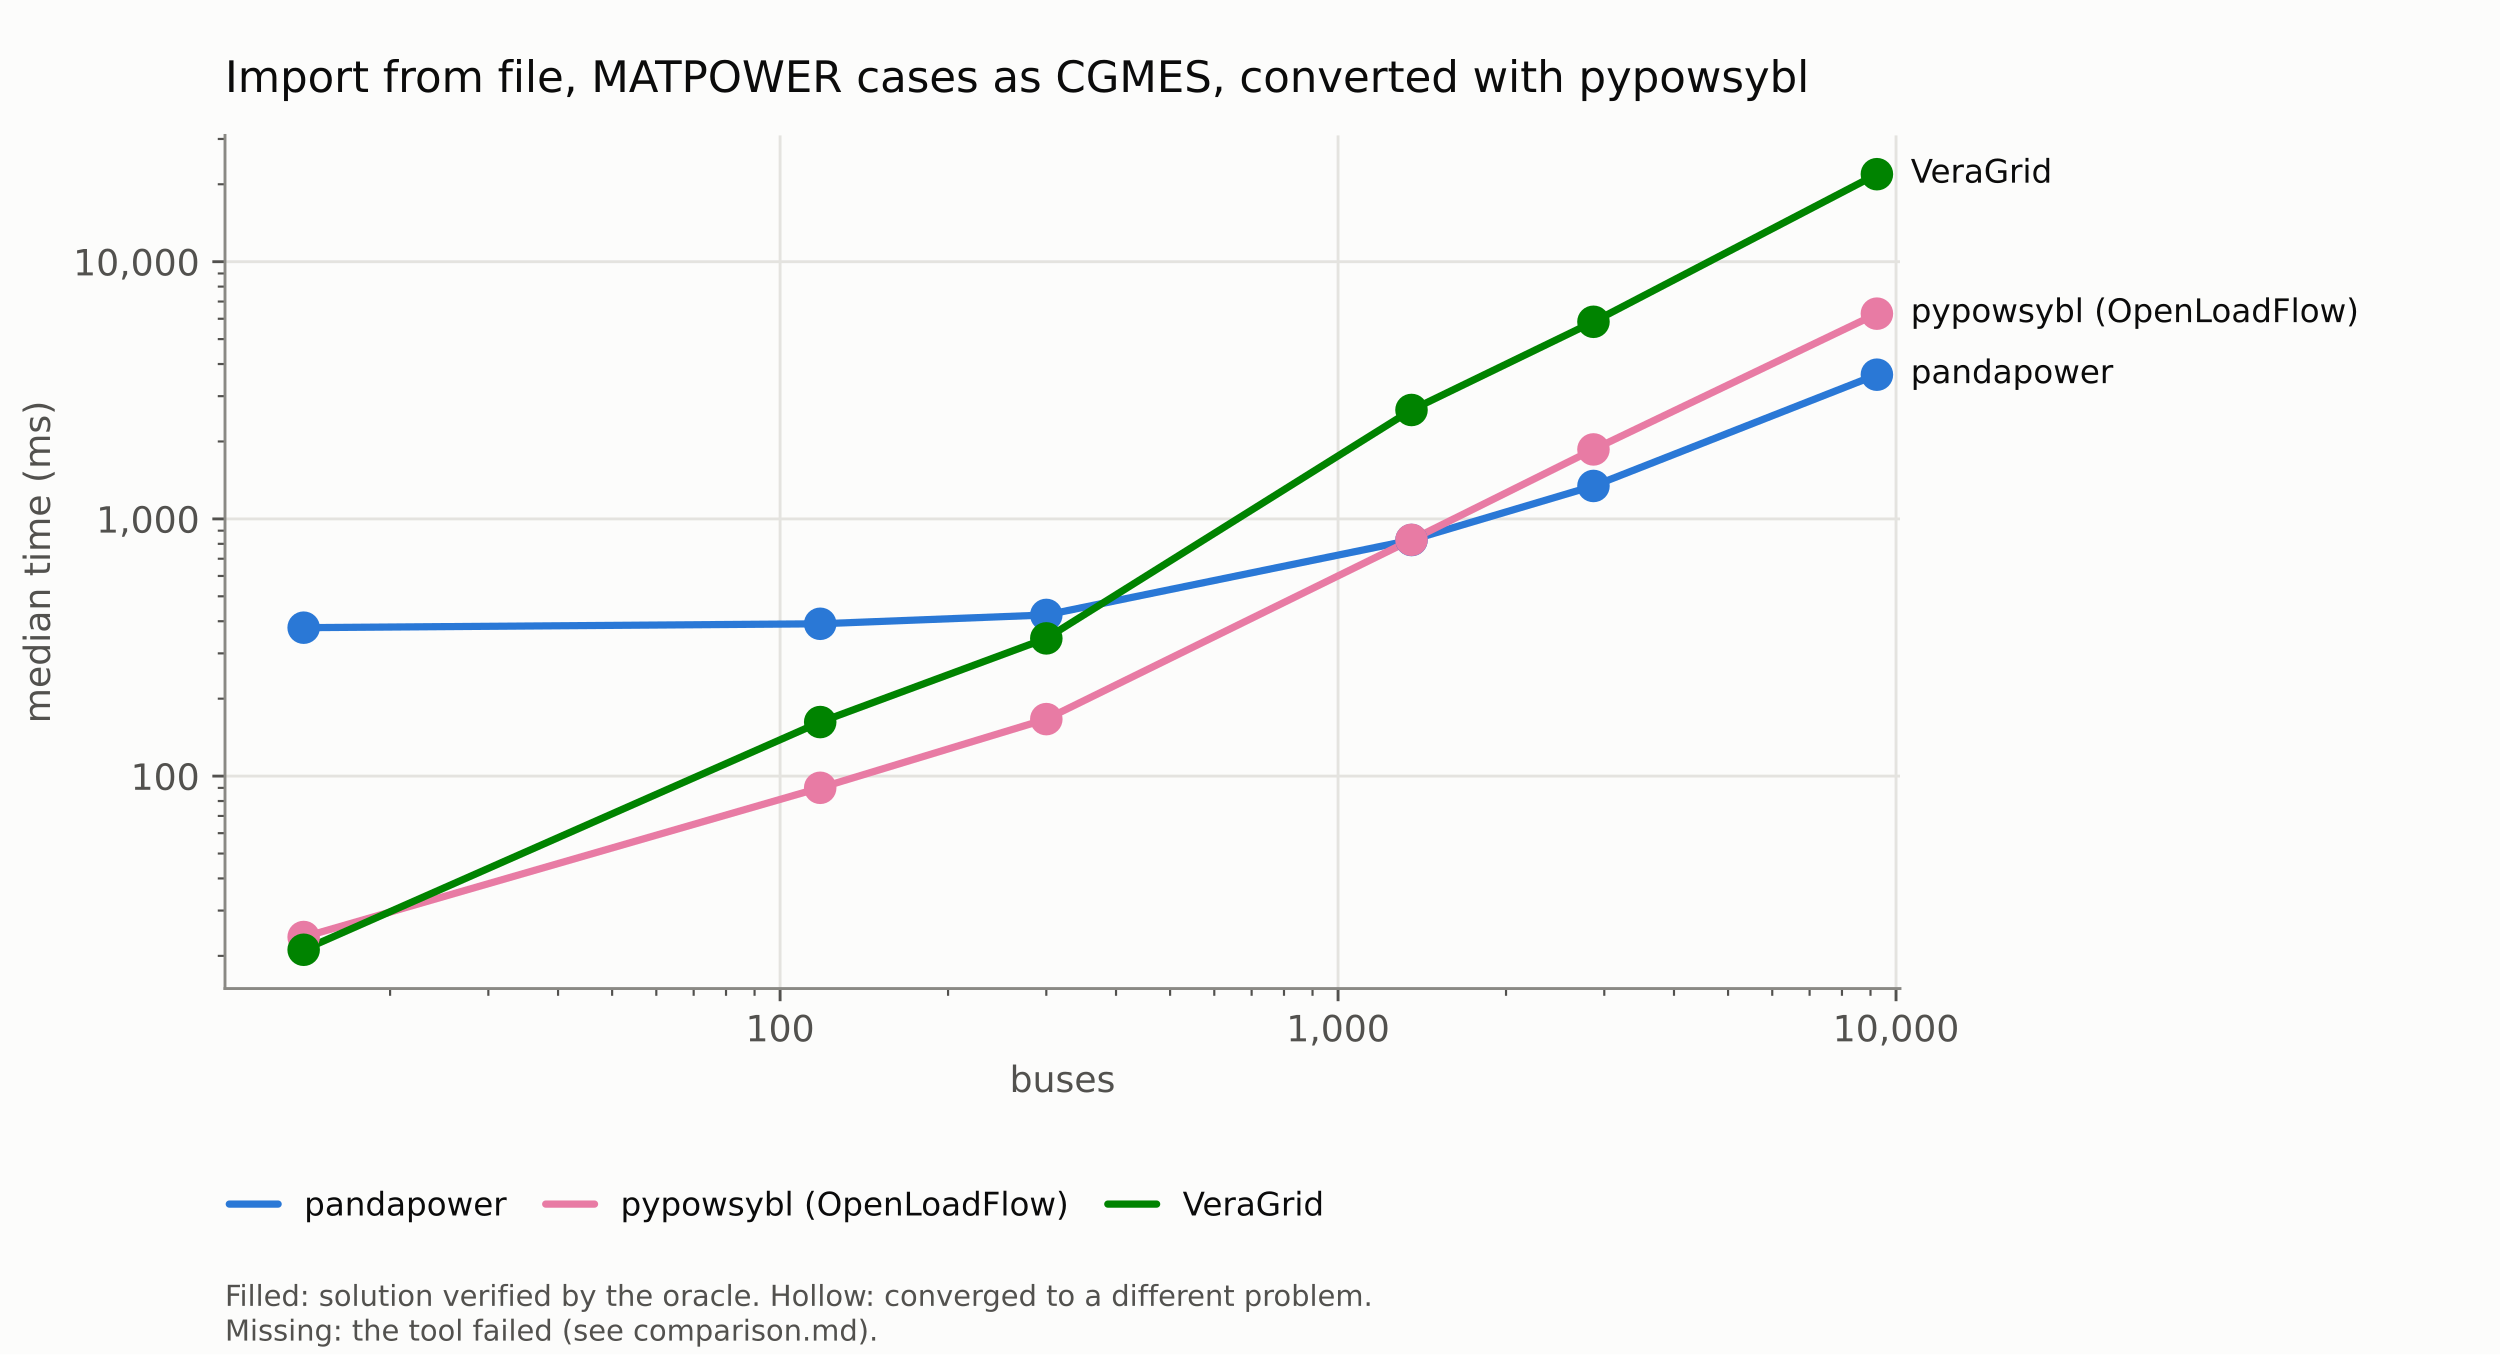
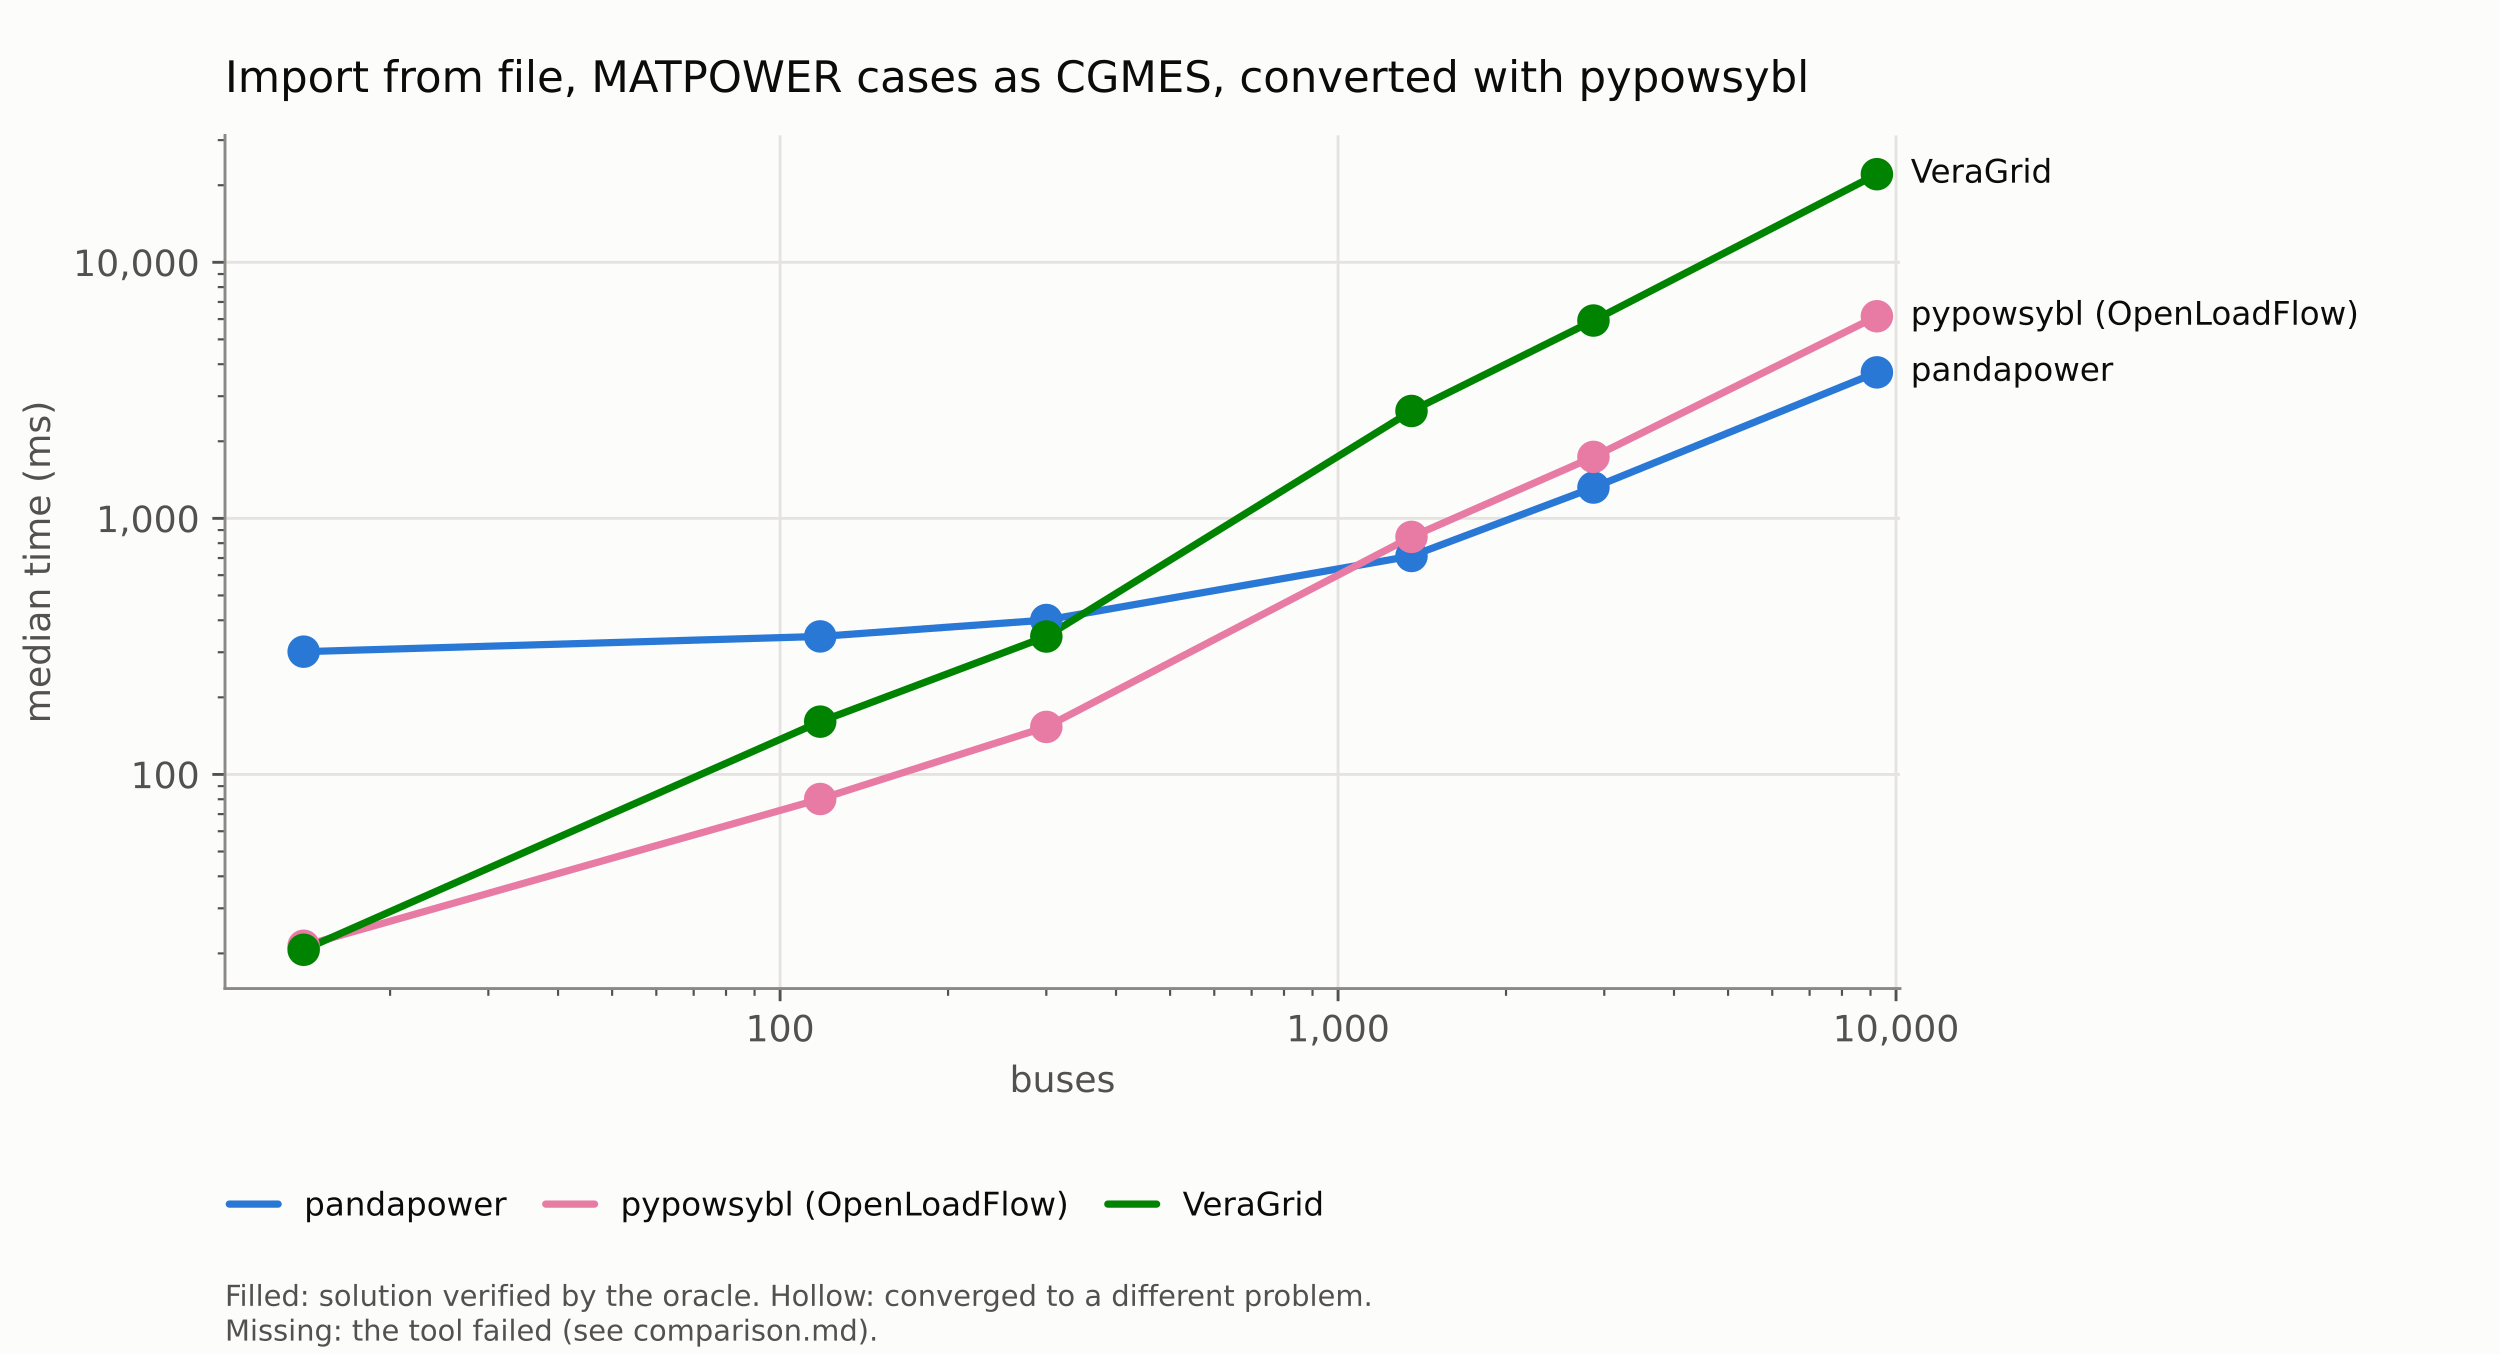
<svg xmlns="http://www.w3.org/2000/svg" xmlns:xlink="http://www.w3.org/1999/xlink" width="691.2pt" height="374.4pt" viewBox="0 0 691.2 374.4" version="1.1">
  <defs>
    <style type="text/css">*{stroke-linejoin: round; stroke-linecap: butt}</style>
  </defs>
  <g id="figure_1">
    <g id="patch_1">
      <path d="M 0 374.4  L 691.2 374.4  L 691.2 0  L 0 0  z " style="fill: #fcfcfb" />
    </g>
    <g id="axes_1">
      <g id="patch_2">
        <path d="M 62.208 273.312  L 525.312 273.312  L 525.312 37.44  L 62.208 37.44  z " style="fill: #fcfcfb" />
      </g>
      <g id="matplotlib.axis_1">
        <g id="xtick_1">
          <g id="line2d_1">
-             <path d="M 215.681 273.312  L 215.681 37.44  " clip-path="url(#p03c6431623)" style="fill: none; stroke: #e4e3df; stroke-width: 0.8; stroke-linecap: square" />
+             <path d="M 215.681 273.312  L 215.681 37.44  " clip-path="url(#pa2290fb738)" style="fill: none; stroke: #e4e3df; stroke-width: 0.8; stroke-linecap: square" />
          </g>
          <g id="line2d_2">
            <defs>
-               <path id="ma592aecd00" d="M 0 0  L 0 3.5  " style="stroke: #52514e; stroke-width: 0.8" />
+               <path id="m9efd8b4ce6" d="M 0 0  L 0 3.5  " style="stroke: #52514e; stroke-width: 0.8" />
            </defs>
            <g>
-               <use xlink:href="#ma592aecd00" x="215.681" y="273.312" style="fill: #52514e; stroke: #52514e; stroke-width: 0.8" />
+               <use xlink:href="#m9efd8b4ce6" x="215.681" y="273.312" style="fill: #52514e; stroke: #52514e; stroke-width: 0.8" />
            </g>
          </g>
          <g id="text_1">
            <text style="font-size: 10px; font-family: 'DejaVu Sans', 'Bitstream Vera Sans', 'Computer Modern Sans Serif', 'Lucida Grande', 'Verdana', 'Geneva', 'Lucid', 'Arial', 'Helvetica', 'Avant Garde', sans-serif; text-anchor: middle; fill: #52514e" x="215.681" y="287.91" transform="rotate(-0 215.6808 287.9097)">100</text>
          </g>
        </g>
        <g id="xtick_2">
          <g id="line2d_3">
-             <path d="M 369.948 273.312  L 369.948 37.44  " clip-path="url(#p03c6431623)" style="fill: none; stroke: #e4e3df; stroke-width: 0.8; stroke-linecap: square" />
+             <path d="M 369.948 273.312  L 369.948 37.44  " clip-path="url(#pa2290fb738)" style="fill: none; stroke: #e4e3df; stroke-width: 0.8; stroke-linecap: square" />
          </g>
          <g id="line2d_4">
            <g>
-               <use xlink:href="#ma592aecd00" x="369.948" y="273.312" style="fill: #52514e; stroke: #52514e; stroke-width: 0.8" />
+               <use xlink:href="#m9efd8b4ce6" x="369.948" y="273.312" style="fill: #52514e; stroke: #52514e; stroke-width: 0.8" />
            </g>
          </g>
          <g id="text_2">
            <text style="font-size: 10px; font-family: 'DejaVu Sans', 'Bitstream Vera Sans', 'Computer Modern Sans Serif', 'Lucida Grande', 'Verdana', 'Geneva', 'Lucid', 'Arial', 'Helvetica', 'Avant Garde', sans-serif; text-anchor: middle; fill: #52514e" x="369.948" y="287.91" transform="rotate(-0 369.9479 287.9097)">1,000</text>
          </g>
        </g>
        <g id="xtick_3">
          <g id="line2d_5">
-             <path d="M 524.215 273.312  L 524.215 37.44  " clip-path="url(#p03c6431623)" style="fill: none; stroke: #e4e3df; stroke-width: 0.8; stroke-linecap: square" />
+             <path d="M 524.215 273.312  L 524.215 37.44  " clip-path="url(#pa2290fb738)" style="fill: none; stroke: #e4e3df; stroke-width: 0.8; stroke-linecap: square" />
          </g>
          <g id="line2d_6">
            <g>
-               <use xlink:href="#ma592aecd00" x="524.215" y="273.312" style="fill: #52514e; stroke: #52514e; stroke-width: 0.8" />
+               <use xlink:href="#m9efd8b4ce6" x="524.215" y="273.312" style="fill: #52514e; stroke: #52514e; stroke-width: 0.8" />
            </g>
          </g>
          <g id="text_3">
            <text style="font-size: 10px; font-family: 'DejaVu Sans', 'Bitstream Vera Sans', 'Computer Modern Sans Serif', 'Lucida Grande', 'Verdana', 'Geneva', 'Lucid', 'Arial', 'Helvetica', 'Avant Garde', sans-serif; text-anchor: middle; fill: #52514e" x="524.215" y="287.91" transform="rotate(-0 524.2149 287.9097)">10,000</text>
          </g>
        </g>
        <g id="xtick_4">
          <g id="line2d_7">
            <defs>
-               <path id="m50b11e2671" d="M 0 0  L 0 2  " style="stroke: #52514e; stroke-width: 0.6" />
+               <path id="m4bd102044e" d="M 0 0  L 0 2  " style="stroke: #52514e; stroke-width: 0.6" />
            </defs>
            <g>
-               <use xlink:href="#m50b11e2671" x="107.853" y="273.312" style="fill: #52514e; stroke: #52514e; stroke-width: 0.6" />
+               <use xlink:href="#m4bd102044e" x="107.853" y="273.312" style="fill: #52514e; stroke: #52514e; stroke-width: 0.6" />
            </g>
          </g>
        </g>
        <g id="xtick_5">
          <g id="line2d_8">
            <g>
-               <use xlink:href="#m50b11e2671" x="135.018" y="273.312" style="fill: #52514e; stroke: #52514e; stroke-width: 0.6" />
+               <use xlink:href="#m4bd102044e" x="135.018" y="273.312" style="fill: #52514e; stroke: #52514e; stroke-width: 0.6" />
            </g>
          </g>
        </g>
        <g id="xtick_6">
          <g id="line2d_9">
            <g>
-               <use xlink:href="#m50b11e2671" x="154.292" y="273.312" style="fill: #52514e; stroke: #52514e; stroke-width: 0.6" />
+               <use xlink:href="#m4bd102044e" x="154.292" y="273.312" style="fill: #52514e; stroke: #52514e; stroke-width: 0.6" />
            </g>
          </g>
        </g>
        <g id="xtick_7">
          <g id="line2d_10">
            <g>
-               <use xlink:href="#m50b11e2671" x="169.242" y="273.312" style="fill: #52514e; stroke: #52514e; stroke-width: 0.6" />
+               <use xlink:href="#m4bd102044e" x="169.242" y="273.312" style="fill: #52514e; stroke: #52514e; stroke-width: 0.6" />
            </g>
          </g>
        </g>
        <g id="xtick_8">
          <g id="line2d_11">
            <g>
-               <use xlink:href="#m50b11e2671" x="181.457" y="273.312" style="fill: #52514e; stroke: #52514e; stroke-width: 0.6" />
+               <use xlink:href="#m4bd102044e" x="181.457" y="273.312" style="fill: #52514e; stroke: #52514e; stroke-width: 0.6" />
            </g>
          </g>
        </g>
        <g id="xtick_9">
          <g id="line2d_12">
            <g>
-               <use xlink:href="#m50b11e2671" x="191.785" y="273.312" style="fill: #52514e; stroke: #52514e; stroke-width: 0.6" />
+               <use xlink:href="#m4bd102044e" x="191.785" y="273.312" style="fill: #52514e; stroke: #52514e; stroke-width: 0.6" />
            </g>
          </g>
        </g>
        <g id="xtick_10">
          <g id="line2d_13">
            <g>
-               <use xlink:href="#m50b11e2671" x="200.731" y="273.312" style="fill: #52514e; stroke: #52514e; stroke-width: 0.6" />
+               <use xlink:href="#m4bd102044e" x="200.731" y="273.312" style="fill: #52514e; stroke: #52514e; stroke-width: 0.6" />
            </g>
          </g>
        </g>
        <g id="xtick_11">
          <g id="line2d_14">
            <g>
-               <use xlink:href="#m50b11e2671" x="208.622" y="273.312" style="fill: #52514e; stroke: #52514e; stroke-width: 0.6" />
+               <use xlink:href="#m4bd102044e" x="208.622" y="273.312" style="fill: #52514e; stroke: #52514e; stroke-width: 0.6" />
            </g>
          </g>
        </g>
        <g id="xtick_12">
          <g id="line2d_15">
            <g>
-               <use xlink:href="#m50b11e2671" x="262.12" y="273.312" style="fill: #52514e; stroke: #52514e; stroke-width: 0.6" />
+               <use xlink:href="#m4bd102044e" x="262.12" y="273.312" style="fill: #52514e; stroke: #52514e; stroke-width: 0.6" />
            </g>
          </g>
        </g>
        <g id="xtick_13">
          <g id="line2d_16">
            <g>
-               <use xlink:href="#m50b11e2671" x="289.285" y="273.312" style="fill: #52514e; stroke: #52514e; stroke-width: 0.6" />
+               <use xlink:href="#m4bd102044e" x="289.285" y="273.312" style="fill: #52514e; stroke: #52514e; stroke-width: 0.6" />
            </g>
          </g>
        </g>
        <g id="xtick_14">
          <g id="line2d_17">
            <g>
-               <use xlink:href="#m50b11e2671" x="308.559" y="273.312" style="fill: #52514e; stroke: #52514e; stroke-width: 0.6" />
+               <use xlink:href="#m4bd102044e" x="308.559" y="273.312" style="fill: #52514e; stroke: #52514e; stroke-width: 0.6" />
            </g>
          </g>
        </g>
        <g id="xtick_15">
          <g id="line2d_18">
            <g>
-               <use xlink:href="#m50b11e2671" x="323.509" y="273.312" style="fill: #52514e; stroke: #52514e; stroke-width: 0.6" />
+               <use xlink:href="#m4bd102044e" x="323.509" y="273.312" style="fill: #52514e; stroke: #52514e; stroke-width: 0.6" />
            </g>
          </g>
        </g>
        <g id="xtick_16">
          <g id="line2d_19">
            <g>
-               <use xlink:href="#m50b11e2671" x="335.724" y="273.312" style="fill: #52514e; stroke: #52514e; stroke-width: 0.6" />
+               <use xlink:href="#m4bd102044e" x="335.724" y="273.312" style="fill: #52514e; stroke: #52514e; stroke-width: 0.6" />
            </g>
          </g>
        </g>
        <g id="xtick_17">
          <g id="line2d_20">
            <g>
-               <use xlink:href="#m50b11e2671" x="346.052" y="273.312" style="fill: #52514e; stroke: #52514e; stroke-width: 0.6" />
+               <use xlink:href="#m4bd102044e" x="346.052" y="273.312" style="fill: #52514e; stroke: #52514e; stroke-width: 0.6" />
            </g>
          </g>
        </g>
        <g id="xtick_18">
          <g id="line2d_21">
            <g>
-               <use xlink:href="#m50b11e2671" x="354.998" y="273.312" style="fill: #52514e; stroke: #52514e; stroke-width: 0.6" />
+               <use xlink:href="#m4bd102044e" x="354.998" y="273.312" style="fill: #52514e; stroke: #52514e; stroke-width: 0.6" />
            </g>
          </g>
        </g>
        <g id="xtick_19">
          <g id="line2d_22">
            <g>
-               <use xlink:href="#m50b11e2671" x="362.889" y="273.312" style="fill: #52514e; stroke: #52514e; stroke-width: 0.6" />
+               <use xlink:href="#m4bd102044e" x="362.889" y="273.312" style="fill: #52514e; stroke: #52514e; stroke-width: 0.6" />
            </g>
          </g>
        </g>
        <g id="xtick_20">
          <g id="line2d_23">
            <g>
-               <use xlink:href="#m50b11e2671" x="416.387" y="273.312" style="fill: #52514e; stroke: #52514e; stroke-width: 0.6" />
+               <use xlink:href="#m4bd102044e" x="416.387" y="273.312" style="fill: #52514e; stroke: #52514e; stroke-width: 0.6" />
            </g>
          </g>
        </g>
        <g id="xtick_21">
          <g id="line2d_24">
            <g>
-               <use xlink:href="#m50b11e2671" x="443.552" y="273.312" style="fill: #52514e; stroke: #52514e; stroke-width: 0.6" />
+               <use xlink:href="#m4bd102044e" x="443.552" y="273.312" style="fill: #52514e; stroke: #52514e; stroke-width: 0.6" />
            </g>
          </g>
        </g>
        <g id="xtick_22">
          <g id="line2d_25">
            <g>
-               <use xlink:href="#m50b11e2671" x="462.826" y="273.312" style="fill: #52514e; stroke: #52514e; stroke-width: 0.6" />
+               <use xlink:href="#m4bd102044e" x="462.826" y="273.312" style="fill: #52514e; stroke: #52514e; stroke-width: 0.6" />
            </g>
          </g>
        </g>
        <g id="xtick_23">
          <g id="line2d_26">
            <g>
-               <use xlink:href="#m50b11e2671" x="477.776" y="273.312" style="fill: #52514e; stroke: #52514e; stroke-width: 0.6" />
+               <use xlink:href="#m4bd102044e" x="477.776" y="273.312" style="fill: #52514e; stroke: #52514e; stroke-width: 0.6" />
            </g>
          </g>
        </g>
        <g id="xtick_24">
          <g id="line2d_27">
            <g>
-               <use xlink:href="#m50b11e2671" x="489.991" y="273.312" style="fill: #52514e; stroke: #52514e; stroke-width: 0.6" />
+               <use xlink:href="#m4bd102044e" x="489.991" y="273.312" style="fill: #52514e; stroke: #52514e; stroke-width: 0.6" />
            </g>
          </g>
        </g>
        <g id="xtick_25">
          <g id="line2d_28">
            <g>
-               <use xlink:href="#m50b11e2671" x="500.319" y="273.312" style="fill: #52514e; stroke: #52514e; stroke-width: 0.6" />
+               <use xlink:href="#m4bd102044e" x="500.319" y="273.312" style="fill: #52514e; stroke: #52514e; stroke-width: 0.6" />
            </g>
          </g>
        </g>
        <g id="xtick_26">
          <g id="line2d_29">
            <g>
-               <use xlink:href="#m50b11e2671" x="509.265" y="273.312" style="fill: #52514e; stroke: #52514e; stroke-width: 0.6" />
+               <use xlink:href="#m4bd102044e" x="509.265" y="273.312" style="fill: #52514e; stroke: #52514e; stroke-width: 0.6" />
            </g>
          </g>
        </g>
        <g id="xtick_27">
          <g id="line2d_30">
            <g>
-               <use xlink:href="#m50b11e2671" x="517.156" y="273.312" style="fill: #52514e; stroke: #52514e; stroke-width: 0.6" />
+               <use xlink:href="#m4bd102044e" x="517.156" y="273.312" style="fill: #52514e; stroke: #52514e; stroke-width: 0.6" />
            </g>
          </g>
        </g>
        <g id="text_4">
          <text style="font-size: 10px; font-family: 'DejaVu Sans', 'Bitstream Vera Sans', 'Computer Modern Sans Serif', 'Lucida Grande', 'Verdana', 'Geneva', 'Lucid', 'Arial', 'Helvetica', 'Avant Garde', sans-serif; text-anchor: middle; fill: #52514e" x="293.76" y="301.91" transform="rotate(-0 293.76 301.9104)">buses</text>
        </g>
      </g>
      <g id="matplotlib.axis_2">
        <g id="ytick_1">
          <g id="line2d_31">
-             <path d="M 62.208 214.574  L 525.312 214.574  " clip-path="url(#p03c6431623)" style="fill: none; stroke: #e4e3df; stroke-width: 0.8; stroke-linecap: square" />
+             <path d="M 62.208 214.112  L 525.312 214.112  " clip-path="url(#pa2290fb738)" style="fill: none; stroke: #e4e3df; stroke-width: 0.8; stroke-linecap: square" />
          </g>
          <g id="line2d_32">
            <defs>
-               <path id="m8b95adadde" d="M 0 0  L -3.5 0  " style="stroke: #52514e; stroke-width: 0.8" />
+               <path id="m6b7a9642c3" d="M 0 0  L -3.5 0  " style="stroke: #52514e; stroke-width: 0.8" />
            </defs>
            <g>
-               <use xlink:href="#m8b95adadde" x="62.208" y="214.574" style="fill: #52514e; stroke: #52514e; stroke-width: 0.8" />
+               <use xlink:href="#m6b7a9642c3" x="62.208" y="214.112" style="fill: #52514e; stroke: #52514e; stroke-width: 0.8" />
            </g>
          </g>
          <g id="text_5">
-             <text style="font-size: 10px; font-family: 'DejaVu Sans', 'Bitstream Vera Sans', 'Computer Modern Sans Serif', 'Lucida Grande', 'Verdana', 'Geneva', 'Lucid', 'Arial', 'Helvetica', 'Avant Garde', sans-serif; text-anchor: end; fill: #52514e" x="55.208" y="218.373" transform="rotate(-0 55.208 218.373)">100</text>
+             <text style="font-size: 10px; font-family: 'DejaVu Sans', 'Bitstream Vera Sans', 'Computer Modern Sans Serif', 'Lucida Grande', 'Verdana', 'Geneva', 'Lucid', 'Arial', 'Helvetica', 'Avant Garde', sans-serif; text-anchor: end; fill: #52514e" x="55.208" y="217.91" transform="rotate(-0 55.208 217.9104)">100</text>
          </g>
        </g>
        <g id="ytick_2">
          <g id="line2d_33">
-             <path d="M 62.208 143.463  L 525.312 143.463  " clip-path="url(#p03c6431623)" style="fill: none; stroke: #e4e3df; stroke-width: 0.8; stroke-linecap: square" />
+             <path d="M 62.208 143.316  L 525.312 143.316  " clip-path="url(#pa2290fb738)" style="fill: none; stroke: #e4e3df; stroke-width: 0.8; stroke-linecap: square" />
          </g>
          <g id="line2d_34">
            <g>
-               <use xlink:href="#m8b95adadde" x="62.208" y="143.463" style="fill: #52514e; stroke: #52514e; stroke-width: 0.8" />
+               <use xlink:href="#m6b7a9642c3" x="62.208" y="143.316" style="fill: #52514e; stroke: #52514e; stroke-width: 0.8" />
            </g>
          </g>
          <g id="text_6">
-             <text style="font-size: 10px; font-family: 'DejaVu Sans', 'Bitstream Vera Sans', 'Computer Modern Sans Serif', 'Lucida Grande', 'Verdana', 'Geneva', 'Lucid', 'Arial', 'Helvetica', 'Avant Garde', sans-serif; text-anchor: end; fill: #52514e" x="55.208" y="147.262" transform="rotate(-0 55.208 147.2619)">1,000</text>
+             <text style="font-size: 10px; font-family: 'DejaVu Sans', 'Bitstream Vera Sans', 'Computer Modern Sans Serif', 'Lucida Grande', 'Verdana', 'Geneva', 'Lucid', 'Arial', 'Helvetica', 'Avant Garde', sans-serif; text-anchor: end; fill: #52514e" x="55.208" y="147.115" transform="rotate(-0 55.208 147.1148)">1,000</text>
          </g>
        </g>
        <g id="ytick_3">
          <g id="line2d_35">
-             <path d="M 62.208 72.352  L 525.312 72.352  " clip-path="url(#p03c6431623)" style="fill: none; stroke: #e4e3df; stroke-width: 0.8; stroke-linecap: square" />
+             <path d="M 62.208 72.52  L 525.312 72.52  " clip-path="url(#pa2290fb738)" style="fill: none; stroke: #e4e3df; stroke-width: 0.8; stroke-linecap: square" />
          </g>
          <g id="line2d_36">
            <g>
-               <use xlink:href="#m8b95adadde" x="62.208" y="72.352" style="fill: #52514e; stroke: #52514e; stroke-width: 0.8" />
+               <use xlink:href="#m6b7a9642c3" x="62.208" y="72.52" style="fill: #52514e; stroke: #52514e; stroke-width: 0.8" />
            </g>
          </g>
          <g id="text_7">
-             <text style="font-size: 10px; font-family: 'DejaVu Sans', 'Bitstream Vera Sans', 'Computer Modern Sans Serif', 'Lucida Grande', 'Verdana', 'Geneva', 'Lucid', 'Arial', 'Helvetica', 'Avant Garde', sans-serif; text-anchor: end; fill: #52514e" x="55.208" y="76.151" transform="rotate(-0 55.208 76.15085)">10,000</text>
+             <text style="font-size: 10px; font-family: 'DejaVu Sans', 'Bitstream Vera Sans', 'Computer Modern Sans Serif', 'Lucida Grande', 'Verdana', 'Geneva', 'Lucid', 'Arial', 'Helvetica', 'Avant Garde', sans-serif; text-anchor: end; fill: #52514e" x="55.208" y="76.319" transform="rotate(-0 55.208 76.31925)">10,000</text>
          </g>
        </g>
        <g id="ytick_4">
          <g id="line2d_37">
            <defs>
-               <path id="m8e3998810e" d="M 0 0  L -2 0  " style="stroke: #52514e; stroke-width: 0.6" />
+               <path id="ma5b351b03f" d="M 0 0  L -2 0  " style="stroke: #52514e; stroke-width: 0.6" />
            </defs>
            <g>
-               <use xlink:href="#m8e3998810e" x="62.208" y="264.279" style="fill: #52514e; stroke: #52514e; stroke-width: 0.6" />
+               <use xlink:href="#ma5b351b03f" x="62.208" y="263.596" style="fill: #52514e; stroke: #52514e; stroke-width: 0.6" />
            </g>
          </g>
        </g>
        <g id="ytick_5">
          <g id="line2d_38">
            <g>
-               <use xlink:href="#m8e3998810e" x="62.208" y="251.757" style="fill: #52514e; stroke: #52514e; stroke-width: 0.6" />
+               <use xlink:href="#ma5b351b03f" x="62.208" y="251.129" style="fill: #52514e; stroke: #52514e; stroke-width: 0.6" />
            </g>
          </g>
        </g>
        <g id="ytick_6">
          <g id="line2d_39">
            <g>
-               <use xlink:href="#m8e3998810e" x="62.208" y="242.872" style="fill: #52514e; stroke: #52514e; stroke-width: 0.6" />
+               <use xlink:href="#ma5b351b03f" x="62.208" y="242.284" style="fill: #52514e; stroke: #52514e; stroke-width: 0.6" />
            </g>
          </g>
        </g>
        <g id="ytick_7">
          <g id="line2d_40">
            <g>
-               <use xlink:href="#m8e3998810e" x="62.208" y="235.981" style="fill: #52514e; stroke: #52514e; stroke-width: 0.6" />
+               <use xlink:href="#ma5b351b03f" x="62.208" y="235.423" style="fill: #52514e; stroke: #52514e; stroke-width: 0.6" />
            </g>
          </g>
        </g>
        <g id="ytick_8">
          <g id="line2d_41">
            <g>
-               <use xlink:href="#m8e3998810e" x="62.208" y="230.35" style="fill: #52514e; stroke: #52514e; stroke-width: 0.6" />
+               <use xlink:href="#ma5b351b03f" x="62.208" y="229.818" style="fill: #52514e; stroke: #52514e; stroke-width: 0.6" />
            </g>
          </g>
        </g>
        <g id="ytick_9">
          <g id="line2d_42">
            <g>
-               <use xlink:href="#m8e3998810e" x="62.208" y="225.589" style="fill: #52514e; stroke: #52514e; stroke-width: 0.6" />
+               <use xlink:href="#ma5b351b03f" x="62.208" y="225.078" style="fill: #52514e; stroke: #52514e; stroke-width: 0.6" />
            </g>
          </g>
        </g>
        <g id="ytick_10">
          <g id="line2d_43">
            <g>
-               <use xlink:href="#m8e3998810e" x="62.208" y="221.466" style="fill: #52514e; stroke: #52514e; stroke-width: 0.6" />
+               <use xlink:href="#ma5b351b03f" x="62.208" y="220.972" style="fill: #52514e; stroke: #52514e; stroke-width: 0.6" />
            </g>
          </g>
        </g>
        <g id="ytick_11">
          <g id="line2d_44">
            <g>
-               <use xlink:href="#m8e3998810e" x="62.208" y="217.828" style="fill: #52514e; stroke: #52514e; stroke-width: 0.6" />
+               <use xlink:href="#ma5b351b03f" x="62.208" y="217.351" style="fill: #52514e; stroke: #52514e; stroke-width: 0.6" />
            </g>
          </g>
        </g>
        <g id="ytick_12">
          <g id="line2d_45">
            <g>
-               <use xlink:href="#m8e3998810e" x="62.208" y="193.168" style="fill: #52514e; stroke: #52514e; stroke-width: 0.6" />
+               <use xlink:href="#ma5b351b03f" x="62.208" y="192.8" style="fill: #52514e; stroke: #52514e; stroke-width: 0.6" />
            </g>
          </g>
        </g>
        <g id="ytick_13">
          <g id="line2d_46">
            <g>
-               <use xlink:href="#m8e3998810e" x="62.208" y="180.646" style="fill: #52514e; stroke: #52514e; stroke-width: 0.6" />
+               <use xlink:href="#ma5b351b03f" x="62.208" y="180.334" style="fill: #52514e; stroke: #52514e; stroke-width: 0.6" />
            </g>
          </g>
        </g>
        <g id="ytick_14">
          <g id="line2d_47">
            <g>
-               <use xlink:href="#m8e3998810e" x="62.208" y="171.761" style="fill: #52514e; stroke: #52514e; stroke-width: 0.6" />
+               <use xlink:href="#ma5b351b03f" x="62.208" y="171.488" style="fill: #52514e; stroke: #52514e; stroke-width: 0.6" />
            </g>
          </g>
        </g>
        <g id="ytick_15">
          <g id="line2d_48">
            <g>
-               <use xlink:href="#m8e3998810e" x="62.208" y="164.87" style="fill: #52514e; stroke: #52514e; stroke-width: 0.6" />
+               <use xlink:href="#ma5b351b03f" x="62.208" y="164.628" style="fill: #52514e; stroke: #52514e; stroke-width: 0.6" />
            </g>
          </g>
        </g>
        <g id="ytick_16">
          <g id="line2d_49">
            <g>
-               <use xlink:href="#m8e3998810e" x="62.208" y="159.239" style="fill: #52514e; stroke: #52514e; stroke-width: 0.6" />
+               <use xlink:href="#ma5b351b03f" x="62.208" y="159.022" style="fill: #52514e; stroke: #52514e; stroke-width: 0.6" />
            </g>
          </g>
        </g>
        <g id="ytick_17">
          <g id="line2d_50">
            <g>
-               <use xlink:href="#m8e3998810e" x="62.208" y="154.478" style="fill: #52514e; stroke: #52514e; stroke-width: 0.6" />
+               <use xlink:href="#ma5b351b03f" x="62.208" y="154.282" style="fill: #52514e; stroke: #52514e; stroke-width: 0.6" />
            </g>
          </g>
        </g>
        <g id="ytick_18">
          <g id="line2d_51">
            <g>
-               <use xlink:href="#m8e3998810e" x="62.208" y="150.354" style="fill: #52514e; stroke: #52514e; stroke-width: 0.6" />
+               <use xlink:href="#ma5b351b03f" x="62.208" y="150.177" style="fill: #52514e; stroke: #52514e; stroke-width: 0.6" />
            </g>
          </g>
        </g>
        <g id="ytick_19">
          <g id="line2d_52">
            <g>
-               <use xlink:href="#m8e3998810e" x="62.208" y="146.717" style="fill: #52514e; stroke: #52514e; stroke-width: 0.6" />
+               <use xlink:href="#ma5b351b03f" x="62.208" y="146.555" style="fill: #52514e; stroke: #52514e; stroke-width: 0.6" />
            </g>
          </g>
        </g>
        <g id="ytick_20">
          <g id="line2d_53">
            <g>
-               <use xlink:href="#m8e3998810e" x="62.208" y="122.057" style="fill: #52514e; stroke: #52514e; stroke-width: 0.6" />
+               <use xlink:href="#ma5b351b03f" x="62.208" y="122.004" style="fill: #52514e; stroke: #52514e; stroke-width: 0.6" />
            </g>
          </g>
        </g>
        <g id="ytick_21">
          <g id="line2d_54">
            <g>
-               <use xlink:href="#m8e3998810e" x="62.208" y="109.534" style="fill: #52514e; stroke: #52514e; stroke-width: 0.6" />
+               <use xlink:href="#ma5b351b03f" x="62.208" y="109.538" style="fill: #52514e; stroke: #52514e; stroke-width: 0.6" />
            </g>
          </g>
        </g>
        <g id="ytick_22">
          <g id="line2d_55">
            <g>
-               <use xlink:href="#m8e3998810e" x="62.208" y="100.65" style="fill: #52514e; stroke: #52514e; stroke-width: 0.6" />
+               <use xlink:href="#ma5b351b03f" x="62.208" y="100.693" style="fill: #52514e; stroke: #52514e; stroke-width: 0.6" />
            </g>
          </g>
        </g>
        <g id="ytick_23">
          <g id="line2d_56">
            <g>
-               <use xlink:href="#m8e3998810e" x="62.208" y="93.759" style="fill: #52514e; stroke: #52514e; stroke-width: 0.6" />
+               <use xlink:href="#ma5b351b03f" x="62.208" y="93.832" style="fill: #52514e; stroke: #52514e; stroke-width: 0.6" />
            </g>
          </g>
        </g>
        <g id="ytick_24">
          <g id="line2d_57">
            <g>
-               <use xlink:href="#m8e3998810e" x="62.208" y="88.128" style="fill: #52514e; stroke: #52514e; stroke-width: 0.6" />
+               <use xlink:href="#ma5b351b03f" x="62.208" y="88.226" style="fill: #52514e; stroke: #52514e; stroke-width: 0.6" />
            </g>
          </g>
        </g>
        <g id="ytick_25">
          <g id="line2d_58">
            <g>
-               <use xlink:href="#m8e3998810e" x="62.208" y="83.367" style="fill: #52514e; stroke: #52514e; stroke-width: 0.6" />
+               <use xlink:href="#ma5b351b03f" x="62.208" y="83.487" style="fill: #52514e; stroke: #52514e; stroke-width: 0.6" />
            </g>
          </g>
        </g>
        <g id="ytick_26">
          <g id="line2d_59">
            <g>
-               <use xlink:href="#m8e3998810e" x="62.208" y="79.243" style="fill: #52514e; stroke: #52514e; stroke-width: 0.6" />
+               <use xlink:href="#ma5b351b03f" x="62.208" y="79.381" style="fill: #52514e; stroke: #52514e; stroke-width: 0.6" />
            </g>
          </g>
        </g>
        <g id="ytick_27">
          <g id="line2d_60">
            <g>
-               <use xlink:href="#m8e3998810e" x="62.208" y="75.606" style="fill: #52514e; stroke: #52514e; stroke-width: 0.6" />
+               <use xlink:href="#ma5b351b03f" x="62.208" y="75.76" style="fill: #52514e; stroke: #52514e; stroke-width: 0.6" />
            </g>
          </g>
        </g>
        <g id="ytick_28">
          <g id="line2d_61">
            <g>
-               <use xlink:href="#m8e3998810e" x="62.208" y="50.945" style="fill: #52514e; stroke: #52514e; stroke-width: 0.6" />
+               <use xlink:href="#ma5b351b03f" x="62.208" y="51.209" style="fill: #52514e; stroke: #52514e; stroke-width: 0.6" />
            </g>
          </g>
        </g>
        <g id="ytick_29">
          <g id="line2d_62">
            <g>
-               <use xlink:href="#m8e3998810e" x="62.208" y="38.423" style="fill: #52514e; stroke: #52514e; stroke-width: 0.6" />
+               <use xlink:href="#ma5b351b03f" x="62.208" y="38.742" style="fill: #52514e; stroke: #52514e; stroke-width: 0.6" />
            </g>
          </g>
        </g>
        <g id="text_8">
          <text style="font-size: 10px; font-family: 'DejaVu Sans', 'Bitstream Vera Sans', 'Computer Modern Sans Serif', 'Lucida Grande', 'Verdana', 'Geneva', 'Lucid', 'Arial', 'Helvetica', 'Avant Garde', sans-serif; text-anchor: middle; fill: #52514e" x="13.815" y="155.376" transform="rotate(-90 13.81503 155.376)">median time (ms)</text>
        </g>
      </g>
      <g id="line2d_63">
-         <path d="M 83.956 173.542  L 226.77 172.466  L 289.285 170.016  L 390.252 149.305  L 440.561 134.358  L 518.926 103.595  " clip-path="url(#p03c6431623)" style="fill: none; stroke: #2a78d6; stroke-width: 2; stroke-linecap: round" />
+         <path d="M 83.956 180.171  L 226.77 175.956  L 289.285 171.421  L 390.252 153.716  L 440.561 134.8  L 518.926 102.952  " clip-path="url(#pa2290fb738)" style="fill: none; stroke: #2a78d6; stroke-width: 2; stroke-linecap: round" />
      </g>
      <g id="line2d_64">
-         <path d="M 83.956 259.069  L 226.77 217.811  L 289.285 198.822  L 390.252 149.25  L 440.561 124.258  L 518.926 86.721  " clip-path="url(#p03c6431623)" style="fill: none; stroke: #e87ba4; stroke-width: 2; stroke-linecap: round" />
+         <path d="M 83.956 261.483  L 226.77 220.908  L 289.285 200.98  L 390.252 148.435  L 440.561 126.324  L 518.926 87.437  " clip-path="url(#pa2290fb738)" style="fill: none; stroke: #e87ba4; stroke-width: 2; stroke-linecap: round" />
      </g>
      <g id="line2d_65">
-         <path d="M 83.956 262.591  L 226.77 199.637  L 289.285 176.5  L 390.252 113.353  L 440.561 88.971  L 518.926 48.161  " clip-path="url(#p03c6431623)" style="fill: none; stroke: #008300; stroke-width: 2; stroke-linecap: round" />
+         <path d="M 83.956 262.591  L 226.77 199.522  L 289.285 175.986  L 390.252 113.626  L 440.561 88.621  L 518.926 48.161  " clip-path="url(#pa2290fb738)" style="fill: none; stroke: #008300; stroke-width: 2; stroke-linecap: round" />
      </g>
      <g id="patch_3">
        <path d="M 62.208 273.312  L 62.208 37.44  " style="fill: none; stroke: #8a8984; stroke-width: 0.8; stroke-linejoin: miter; stroke-linecap: square" />
      </g>
      <g id="patch_4">
        <path d="M 62.208 273.312  L 525.312 273.312  " style="fill: none; stroke: #8a8984; stroke-width: 0.8; stroke-linejoin: miter; stroke-linecap: square" />
      </g>
      <g id="line2d_66">
        <defs>
-           <path id="ma40110efde" d="M 0 3.5  C 0.928 3.5 1.819 3.131 2.475 2.475  C 3.131 1.819 3.5 0.928 3.5 0  C 3.5 -0.928 3.131 -1.819 2.475 -2.475  C 1.819 -3.131 0.928 -3.5 0 -3.5  C -0.928 -3.5 -1.819 -3.131 -2.475 -2.475  C -3.131 -1.819 -3.5 -0.928 -3.5 0  C -3.5 0.928 -3.131 1.819 -2.475 2.475  C -1.819 3.131 -0.928 3.5 0 3.5  z " style="stroke: #2a78d6; stroke-width: 2" />
+           <path id="mc7d421f2fb" d="M 0 3.5  C 0.928 3.5 1.819 3.131 2.475 2.475  C 3.131 1.819 3.5 0.928 3.5 0  C 3.5 -0.928 3.131 -1.819 2.475 -2.475  C 1.819 -3.131 0.928 -3.5 0 -3.5  C -0.928 -3.5 -1.819 -3.131 -2.475 -2.475  C -3.131 -1.819 -3.5 -0.928 -3.5 0  C -3.5 0.928 -3.131 1.819 -2.475 2.475  C -1.819 3.131 -0.928 3.5 0 3.5  z " style="stroke: #2a78d6; stroke-width: 2" />
        </defs>
-         <g clip-path="url(#p03c6431623)">
-           <use xlink:href="#ma40110efde" x="83.956" y="173.542" style="fill: #2a78d6; stroke: #2a78d6; stroke-width: 2" />
+         <g clip-path="url(#pa2290fb738)">
+           <use xlink:href="#mc7d421f2fb" x="83.956" y="180.171" style="fill: #2a78d6; stroke: #2a78d6; stroke-width: 2" />
        </g>
      </g>
      <g id="line2d_67">
-         <g clip-path="url(#p03c6431623)">
-           <use xlink:href="#ma40110efde" x="226.77" y="172.466" style="fill: #2a78d6; stroke: #2a78d6; stroke-width: 2" />
+         <g clip-path="url(#pa2290fb738)">
+           <use xlink:href="#mc7d421f2fb" x="226.77" y="175.956" style="fill: #2a78d6; stroke: #2a78d6; stroke-width: 2" />
        </g>
      </g>
      <g id="line2d_68">
-         <g clip-path="url(#p03c6431623)">
-           <use xlink:href="#ma40110efde" x="289.285" y="170.016" style="fill: #2a78d6; stroke: #2a78d6; stroke-width: 2" />
+         <g clip-path="url(#pa2290fb738)">
+           <use xlink:href="#mc7d421f2fb" x="289.285" y="171.421" style="fill: #2a78d6; stroke: #2a78d6; stroke-width: 2" />
        </g>
      </g>
      <g id="line2d_69">
-         <g clip-path="url(#p03c6431623)">
-           <use xlink:href="#ma40110efde" x="390.252" y="149.305" style="fill: #2a78d6; stroke: #2a78d6; stroke-width: 2" />
+         <g clip-path="url(#pa2290fb738)">
+           <use xlink:href="#mc7d421f2fb" x="390.252" y="153.716" style="fill: #2a78d6; stroke: #2a78d6; stroke-width: 2" />
        </g>
      </g>
      <g id="line2d_70">
-         <g clip-path="url(#p03c6431623)">
-           <use xlink:href="#ma40110efde" x="440.561" y="134.358" style="fill: #2a78d6; stroke: #2a78d6; stroke-width: 2" />
+         <g clip-path="url(#pa2290fb738)">
+           <use xlink:href="#mc7d421f2fb" x="440.561" y="134.8" style="fill: #2a78d6; stroke: #2a78d6; stroke-width: 2" />
        </g>
      </g>
      <g id="line2d_71">
-         <g clip-path="url(#p03c6431623)">
-           <use xlink:href="#ma40110efde" x="518.926" y="103.595" style="fill: #2a78d6; stroke: #2a78d6; stroke-width: 2" />
+         <g clip-path="url(#pa2290fb738)">
+           <use xlink:href="#mc7d421f2fb" x="518.926" y="102.952" style="fill: #2a78d6; stroke: #2a78d6; stroke-width: 2" />
        </g>
      </g>
      <g id="line2d_72">
        <defs>
-           <path id="mdd768fce7c" d="M 0 3.5  C 0.928 3.5 1.819 3.131 2.475 2.475  C 3.131 1.819 3.5 0.928 3.5 0  C 3.5 -0.928 3.131 -1.819 2.475 -2.475  C 1.819 -3.131 0.928 -3.5 0 -3.5  C -0.928 -3.5 -1.819 -3.131 -2.475 -2.475  C -3.131 -1.819 -3.5 -0.928 -3.5 0  C -3.5 0.928 -3.131 1.819 -2.475 2.475  C -1.819 3.131 -0.928 3.5 0 3.5  z " style="stroke: #e87ba4; stroke-width: 2" />
+           <path id="mec48a828b7" d="M 0 3.5  C 0.928 3.5 1.819 3.131 2.475 2.475  C 3.131 1.819 3.5 0.928 3.5 0  C 3.5 -0.928 3.131 -1.819 2.475 -2.475  C 1.819 -3.131 0.928 -3.5 0 -3.5  C -0.928 -3.5 -1.819 -3.131 -2.475 -2.475  C -3.131 -1.819 -3.5 -0.928 -3.5 0  C -3.5 0.928 -3.131 1.819 -2.475 2.475  C -1.819 3.131 -0.928 3.5 0 3.5  z " style="stroke: #e87ba4; stroke-width: 2" />
        </defs>
-         <g clip-path="url(#p03c6431623)">
-           <use xlink:href="#mdd768fce7c" x="83.956" y="259.069" style="fill: #e87ba4; stroke: #e87ba4; stroke-width: 2" />
+         <g clip-path="url(#pa2290fb738)">
+           <use xlink:href="#mec48a828b7" x="83.956" y="261.483" style="fill: #e87ba4; stroke: #e87ba4; stroke-width: 2" />
        </g>
      </g>
      <g id="line2d_73">
-         <g clip-path="url(#p03c6431623)">
-           <use xlink:href="#mdd768fce7c" x="226.77" y="217.811" style="fill: #e87ba4; stroke: #e87ba4; stroke-width: 2" />
+         <g clip-path="url(#pa2290fb738)">
+           <use xlink:href="#mec48a828b7" x="226.77" y="220.908" style="fill: #e87ba4; stroke: #e87ba4; stroke-width: 2" />
        </g>
      </g>
      <g id="line2d_74">
-         <g clip-path="url(#p03c6431623)">
-           <use xlink:href="#mdd768fce7c" x="289.285" y="198.822" style="fill: #e87ba4; stroke: #e87ba4; stroke-width: 2" />
+         <g clip-path="url(#pa2290fb738)">
+           <use xlink:href="#mec48a828b7" x="289.285" y="200.98" style="fill: #e87ba4; stroke: #e87ba4; stroke-width: 2" />
        </g>
      </g>
      <g id="line2d_75">
-         <g clip-path="url(#p03c6431623)">
-           <use xlink:href="#mdd768fce7c" x="390.252" y="149.25" style="fill: #e87ba4; stroke: #e87ba4; stroke-width: 2" />
+         <g clip-path="url(#pa2290fb738)">
+           <use xlink:href="#mec48a828b7" x="390.252" y="148.435" style="fill: #e87ba4; stroke: #e87ba4; stroke-width: 2" />
        </g>
      </g>
      <g id="line2d_76">
-         <g clip-path="url(#p03c6431623)">
-           <use xlink:href="#mdd768fce7c" x="440.561" y="124.258" style="fill: #e87ba4; stroke: #e87ba4; stroke-width: 2" />
+         <g clip-path="url(#pa2290fb738)">
+           <use xlink:href="#mec48a828b7" x="440.561" y="126.324" style="fill: #e87ba4; stroke: #e87ba4; stroke-width: 2" />
        </g>
      </g>
      <g id="line2d_77">
-         <g clip-path="url(#p03c6431623)">
-           <use xlink:href="#mdd768fce7c" x="518.926" y="86.721" style="fill: #e87ba4; stroke: #e87ba4; stroke-width: 2" />
+         <g clip-path="url(#pa2290fb738)">
+           <use xlink:href="#mec48a828b7" x="518.926" y="87.437" style="fill: #e87ba4; stroke: #e87ba4; stroke-width: 2" />
        </g>
      </g>
      <g id="line2d_78">
        <defs>
-           <path id="m523a924abe" d="M 0 3.5  C 0.928 3.5 1.819 3.131 2.475 2.475  C 3.131 1.819 3.5 0.928 3.5 0  C 3.5 -0.928 3.131 -1.819 2.475 -2.475  C 1.819 -3.131 0.928 -3.5 0 -3.5  C -0.928 -3.5 -1.819 -3.131 -2.475 -2.475  C -3.131 -1.819 -3.5 -0.928 -3.5 0  C -3.5 0.928 -3.131 1.819 -2.475 2.475  C -1.819 3.131 -0.928 3.5 0 3.5  z " style="stroke: #008300; stroke-width: 2" />
+           <path id="mef5a24a3dd" d="M 0 3.5  C 0.928 3.5 1.819 3.131 2.475 2.475  C 3.131 1.819 3.5 0.928 3.5 0  C 3.5 -0.928 3.131 -1.819 2.475 -2.475  C 1.819 -3.131 0.928 -3.5 0 -3.5  C -0.928 -3.5 -1.819 -3.131 -2.475 -2.475  C -3.131 -1.819 -3.5 -0.928 -3.5 0  C -3.5 0.928 -3.131 1.819 -2.475 2.475  C -1.819 3.131 -0.928 3.5 0 3.5  z " style="stroke: #008300; stroke-width: 2" />
        </defs>
-         <g clip-path="url(#p03c6431623)">
-           <use xlink:href="#m523a924abe" x="83.956" y="262.591" style="fill: #008300; stroke: #008300; stroke-width: 2" />
+         <g clip-path="url(#pa2290fb738)">
+           <use xlink:href="#mef5a24a3dd" x="83.956" y="262.591" style="fill: #008300; stroke: #008300; stroke-width: 2" />
        </g>
      </g>
      <g id="line2d_79">
-         <g clip-path="url(#p03c6431623)">
-           <use xlink:href="#m523a924abe" x="226.77" y="199.637" style="fill: #008300; stroke: #008300; stroke-width: 2" />
+         <g clip-path="url(#pa2290fb738)">
+           <use xlink:href="#mef5a24a3dd" x="226.77" y="199.522" style="fill: #008300; stroke: #008300; stroke-width: 2" />
        </g>
      </g>
      <g id="line2d_80">
-         <g clip-path="url(#p03c6431623)">
-           <use xlink:href="#m523a924abe" x="289.285" y="176.5" style="fill: #008300; stroke: #008300; stroke-width: 2" />
+         <g clip-path="url(#pa2290fb738)">
+           <use xlink:href="#mef5a24a3dd" x="289.285" y="175.986" style="fill: #008300; stroke: #008300; stroke-width: 2" />
        </g>
      </g>
      <g id="line2d_81">
-         <g clip-path="url(#p03c6431623)">
-           <use xlink:href="#m523a924abe" x="390.252" y="113.353" style="fill: #008300; stroke: #008300; stroke-width: 2" />
+         <g clip-path="url(#pa2290fb738)">
+           <use xlink:href="#mef5a24a3dd" x="390.252" y="113.626" style="fill: #008300; stroke: #008300; stroke-width: 2" />
        </g>
      </g>
      <g id="line2d_82">
-         <g clip-path="url(#p03c6431623)">
-           <use xlink:href="#m523a924abe" x="440.561" y="88.971" style="fill: #008300; stroke: #008300; stroke-width: 2" />
+         <g clip-path="url(#pa2290fb738)">
+           <use xlink:href="#mef5a24a3dd" x="440.561" y="88.621" style="fill: #008300; stroke: #008300; stroke-width: 2" />
        </g>
      </g>
      <g id="line2d_83">
-         <g clip-path="url(#p03c6431623)">
-           <use xlink:href="#m523a924abe" x="518.926" y="48.161" style="fill: #008300; stroke: #008300; stroke-width: 2" />
+         <g clip-path="url(#pa2290fb738)">
+           <use xlink:href="#mef5a24a3dd" x="518.926" y="48.161" style="fill: #008300; stroke: #008300; stroke-width: 2" />
        </g>
      </g>
      <g id="text_9">
-         <text style="font-size: 9px; font-family: 'DejaVu Sans', 'Bitstream Vera Sans', 'Computer Modern Sans Serif', 'Lucida Grande', 'Verdana', 'Geneva', 'Lucid', 'Arial', 'Helvetica', 'Avant Garde', sans-serif; text-anchor: start; fill: #0b0b0b" x="528.29" y="105.933" transform="rotate(-0 528.2901 105.933)">pandapower</text>
+         <text style="font-size: 9px; font-family: 'DejaVu Sans', 'Bitstream Vera Sans', 'Computer Modern Sans Serif', 'Lucida Grande', 'Verdana', 'Geneva', 'Lucid', 'Arial', 'Helvetica', 'Avant Garde', sans-serif; text-anchor: start; fill: #0b0b0b" x="528.29" y="105.29" transform="rotate(-0 528.2901 105.2898)">pandapower</text>
      </g>
      <g id="text_10">
-         <text style="font-size: 9px; font-family: 'DejaVu Sans', 'Bitstream Vera Sans', 'Computer Modern Sans Serif', 'Lucida Grande', 'Verdana', 'Geneva', 'Lucid', 'Arial', 'Helvetica', 'Avant Garde', sans-serif; text-anchor: start; fill: #0b0b0b" x="528.29" y="89.059" transform="rotate(-0 528.2901 89.05886)">pypowsybl (OpenLoadFlow)</text>
+         <text style="font-size: 9px; font-family: 'DejaVu Sans', 'Bitstream Vera Sans', 'Computer Modern Sans Serif', 'Lucida Grande', 'Verdana', 'Geneva', 'Lucid', 'Arial', 'Helvetica', 'Avant Garde', sans-serif; text-anchor: start; fill: #0b0b0b" x="528.29" y="89.776" transform="rotate(-0 528.2901 89.77555)">pypowsybl (OpenLoadFlow)</text>
      </g>
      <g id="text_11">
        <text style="font-size: 9px; font-family: 'DejaVu Sans', 'Bitstream Vera Sans', 'Computer Modern Sans Serif', 'Lucida Grande', 'Verdana', 'Geneva', 'Lucid', 'Arial', 'Helvetica', 'Avant Garde', sans-serif; text-anchor: start; fill: #0b0b0b" x="528.29" y="50.5" transform="rotate(-0 528.2901 50.4997)">VeraGrid</text>
      </g>
      <g id="text_12">
        <text style="font-size: 12px; font-family: 'DejaVu Sans', 'Bitstream Vera Sans', 'Computer Modern Sans Serif', 'Lucida Grande', 'Verdana', 'Geneva', 'Lucid', 'Arial', 'Helvetica', 'Avant Garde', sans-serif; text-anchor: start; fill: #0b0b0b" x="62.208" y="25.44" transform="rotate(-0 62.208 25.44)">Import from file, MATPOWER cases as CGMES, converted with pypowsybl</text>
      </g>
    </g>
    <g id="text_13">
      <text style="font-size: 8px; font-family: 'DejaVu Sans', 'Bitstream Vera Sans', 'Computer Modern Sans Serif', 'Lucida Grande', 'Verdana', 'Geneva', 'Lucid', 'Arial', 'Helvetica', 'Avant Garde', sans-serif; fill: #52514e" transform="translate(62.208 361.0538)">Filled: solution verified by the oracle. Hollow: converged to a different problem.</text>
      <text style="font-size: 8px; font-family: 'DejaVu Sans', 'Bitstream Vera Sans', 'Computer Modern Sans Serif', 'Lucida Grande', 'Verdana', 'Geneva', 'Lucid', 'Arial', 'Helvetica', 'Avant Garde', sans-serif; fill: #52514e" transform="translate(62.208 370.656)">Missing: the tool failed (see comparison.md).</text>
    </g>
    <g id="legend_1">
      <g id="line2d_84">
        <path d="M 63.396 332.908  L 70.146 332.908  L 76.896 332.908  " style="fill: none; stroke: #2a78d6; stroke-width: 2; stroke-linecap: round" />
      </g>
      <g id="text_14">
        <text style="font-size: 9px; font-family: 'DejaVu Sans', 'Bitstream Vera Sans', 'Computer Modern Sans Serif', 'Lucida Grande', 'Verdana', 'Geneva', 'Lucid', 'Arial', 'Helvetica', 'Avant Garde', sans-serif; text-anchor: start; fill: #0b0b0b" x="84.096" y="336.058" transform="rotate(-0 84.096 336.0579)">pandapower</text>
      </g>
      <g id="line2d_85">
        <path d="M 150.876 332.908  L 157.626 332.908  L 164.376 332.908  " style="fill: none; stroke: #e87ba4; stroke-width: 2; stroke-linecap: round" />
      </g>
      <g id="text_15">
        <text style="font-size: 9px; font-family: 'DejaVu Sans', 'Bitstream Vera Sans', 'Computer Modern Sans Serif', 'Lucida Grande', 'Verdana', 'Geneva', 'Lucid', 'Arial', 'Helvetica', 'Avant Garde', sans-serif; text-anchor: start; fill: #0b0b0b" x="171.576" y="336.058" transform="rotate(-0 171.576 336.0579)">pypowsybl (OpenLoadFlow)</text>
      </g>
      <g id="line2d_86">
        <path d="M 306.286 332.908  L 313.036 332.908  L 319.786 332.908  " style="fill: none; stroke: #008300; stroke-width: 2; stroke-linecap: round" />
      </g>
      <g id="text_16">
        <text style="font-size: 9px; font-family: 'DejaVu Sans', 'Bitstream Vera Sans', 'Computer Modern Sans Serif', 'Lucida Grande', 'Verdana', 'Geneva', 'Lucid', 'Arial', 'Helvetica', 'Avant Garde', sans-serif; text-anchor: start; fill: #0b0b0b" x="326.986" y="336.058" transform="rotate(-0 326.9863 336.0579)">VeraGrid</text>
      </g>
    </g>
  </g>
  <defs>
-     <clipPath id="p03c6431623">
+     <clipPath id="pa2290fb738">
      <rect x="62.208" y="37.44" width="463.104" height="235.872" />
    </clipPath>
  </defs>
</svg>
